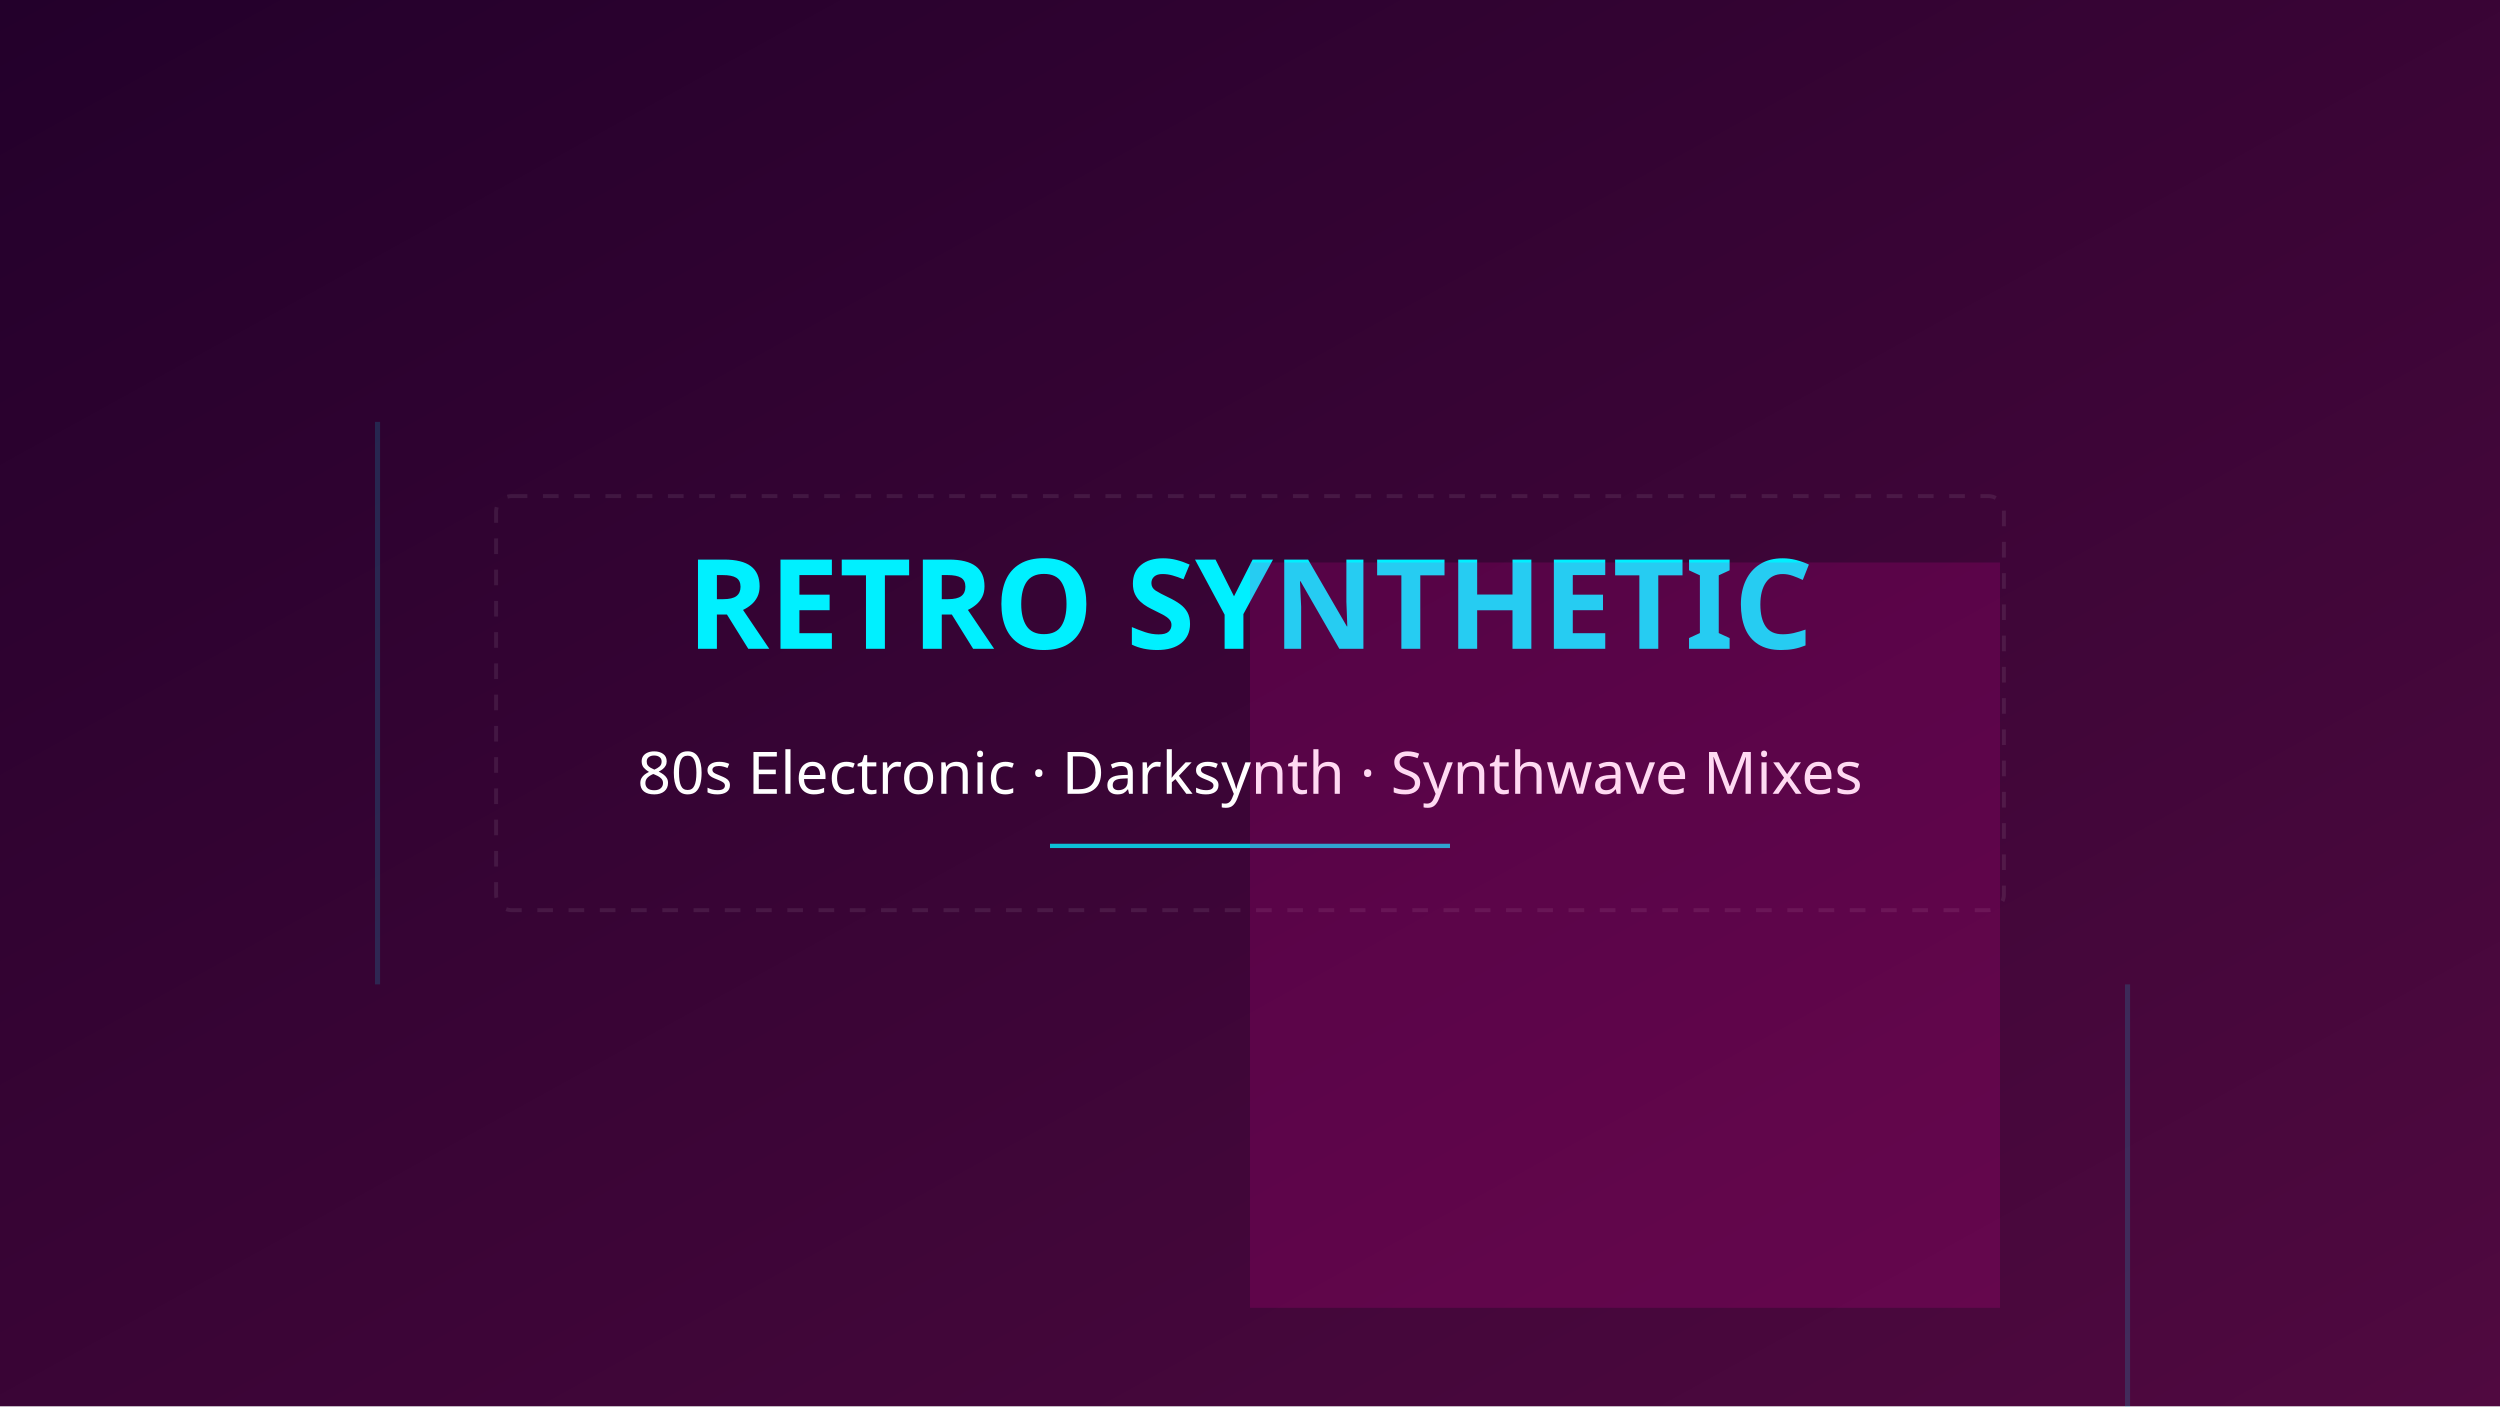
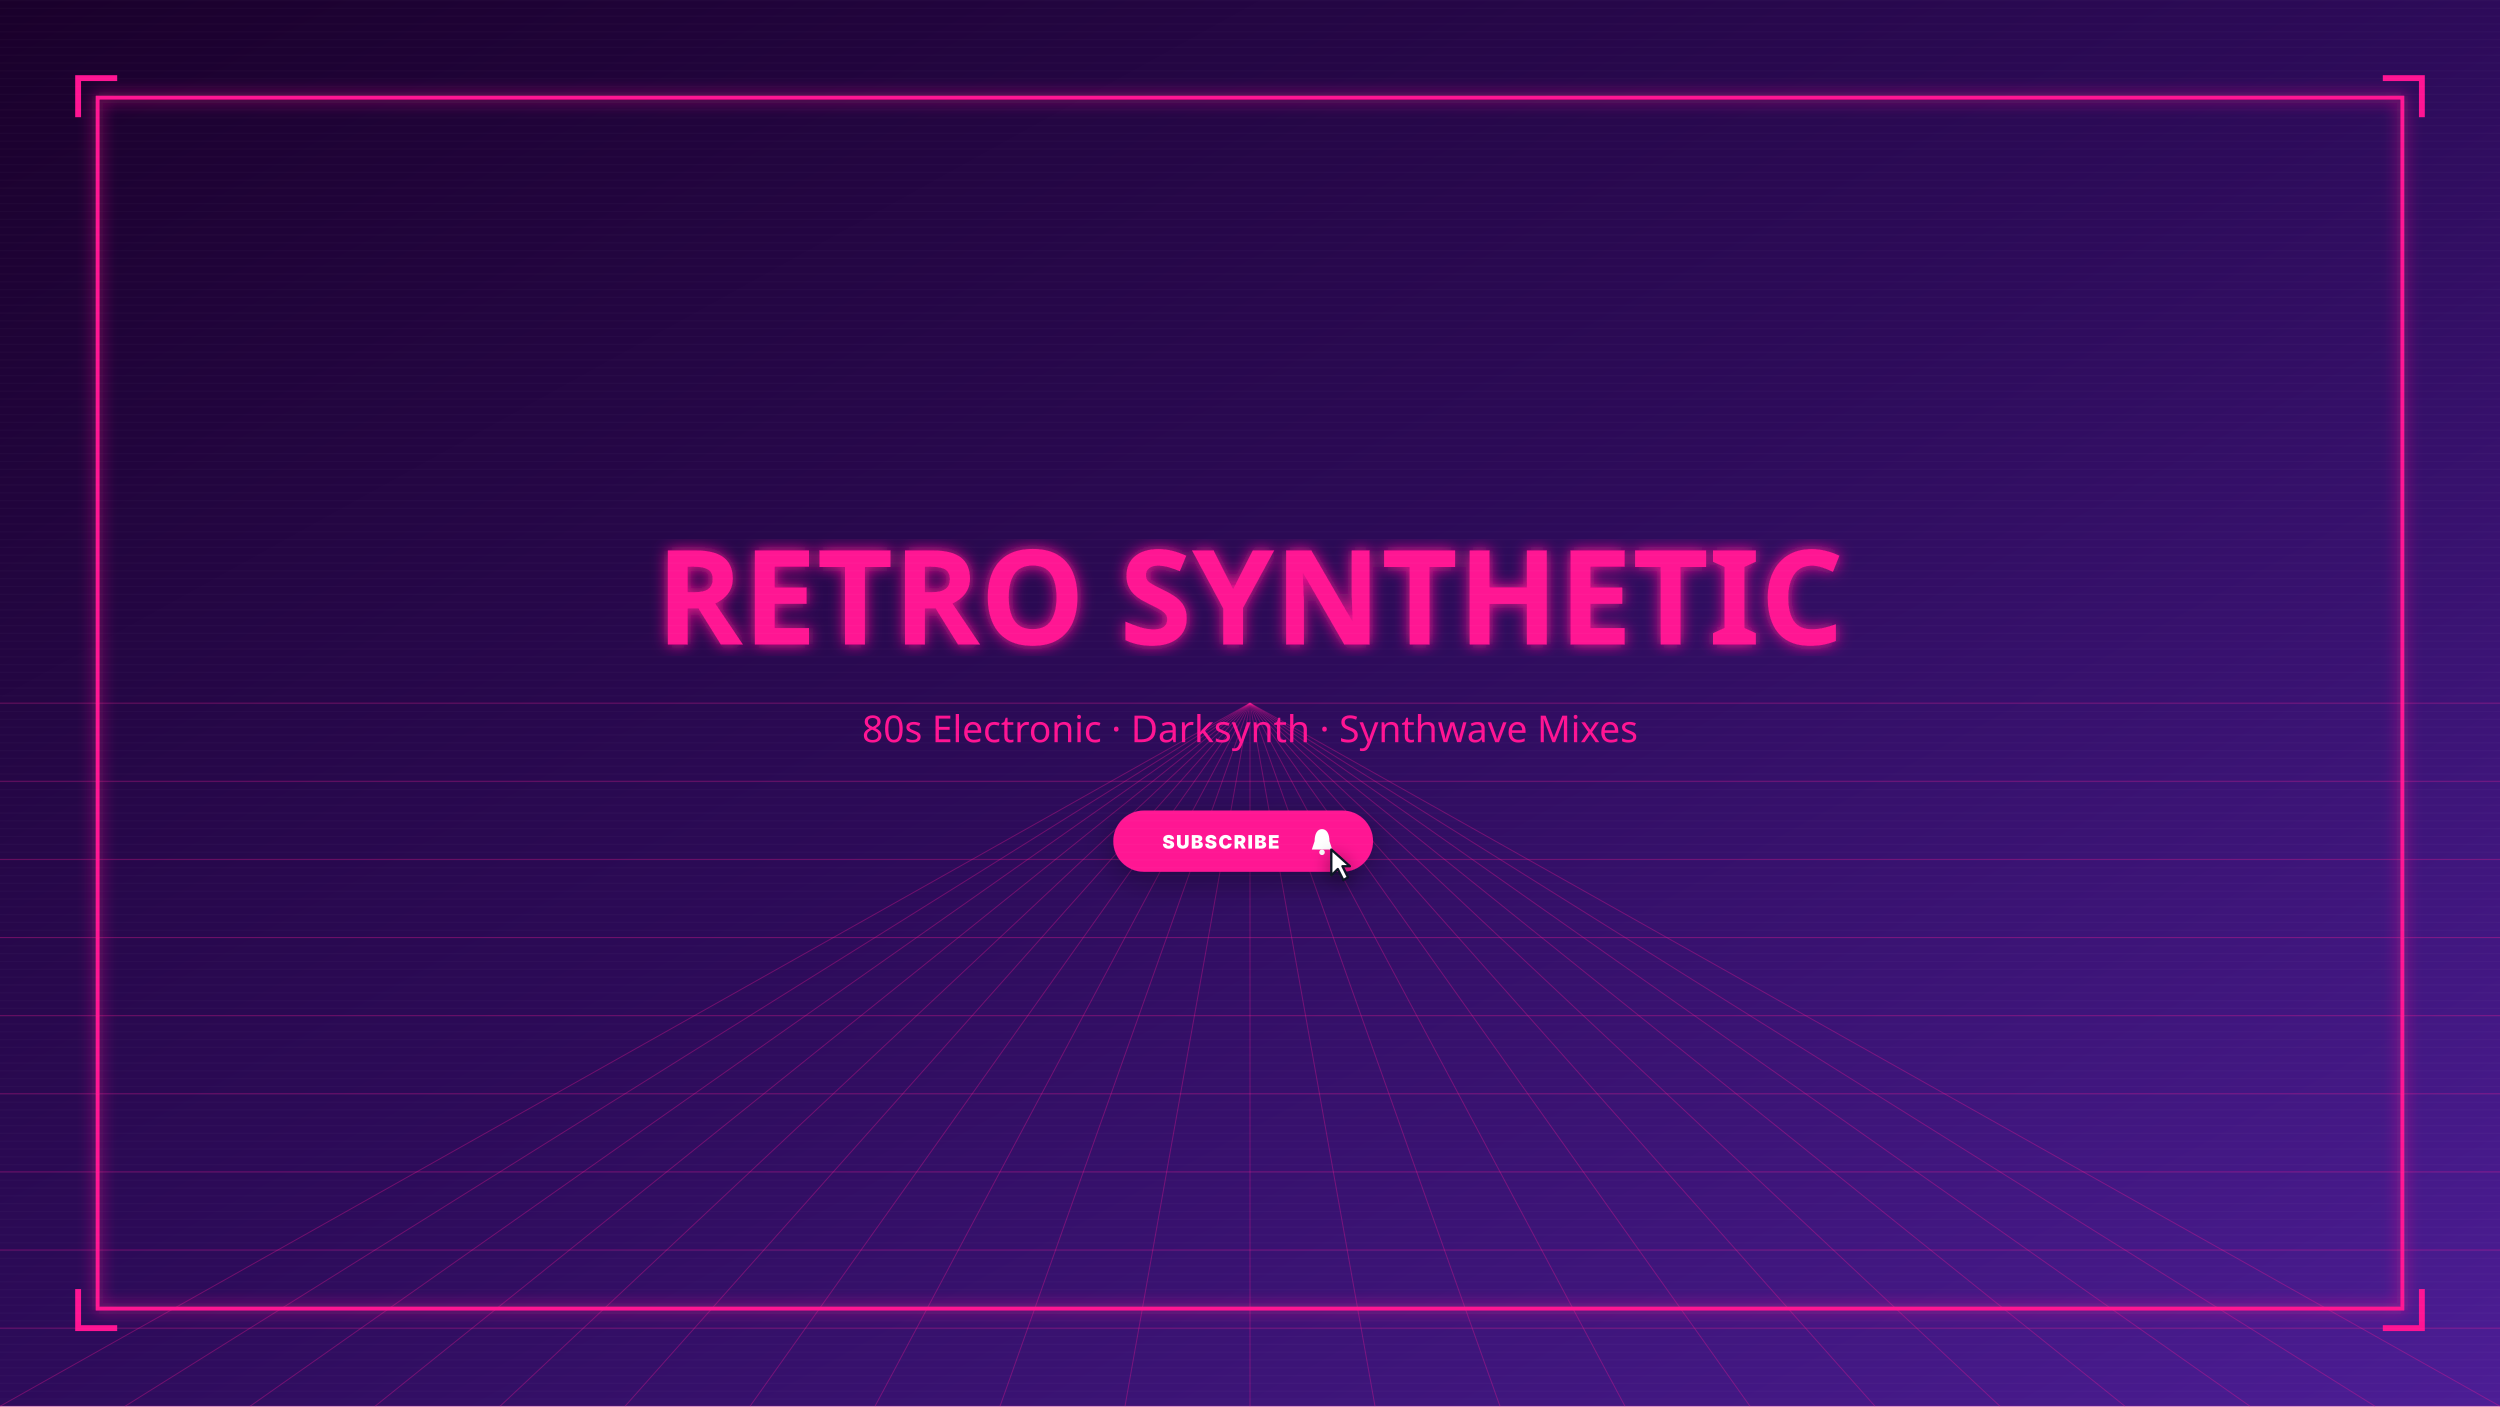
- <svg xmlns="http://www.w3.org/2000/svg" viewBox="0 0 640 360" width="640" height="360">
+ <svg xmlns="http://www.w3.org/2000/svg" viewBox="0 0 2560 1440" width="2560" height="1440">
  <defs>
+     <style>
+       @keyframes cursorClick {
+         0%, 100% { transform: translate(235px, 42px) scale(1); }
+         38% { transform: translate(230px, 36px) scale(1); }
+         46% { transform: translate(228px, 34px) scale(0.85); }
+         54% { transform: translate(230px, 36px) scale(1); }
+       }
+       @keyframes btnTap {
+         0%, 100% { transform: scale(1); }
+         46% { transform: scale(0.97); }
+         54% { transform: scale(1); }
+       }
+       @keyframes bellWiggle {
+         0%, 42%, 68%, 100% { transform: translate(225px, 33px) rotate(0deg); }
+         46% { transform: translate(225px, 33px) rotate(-20deg); }
+         50% { transform: translate(225px, 33px) rotate(20deg); }
+         54% { transform: translate(225px, 33px) rotate(-14deg); }
+         58% { transform: translate(225px, 33px) rotate(10deg); }
+         62% { transform: translate(225px, 33px) rotate(-4deg); }
+       }
+       @keyframes neonGlow {
+         0%, 100% { opacity: 0.88; filter: drop-shadow(0 0 8px currentColor); }
+         50% { opacity: 1; filter: drop-shadow(0 0 26px currentColor); }
+       }
+       @keyframes floatGently {
+         0%, 100% { transform: translateY(0); }
+         50% { transform: translateY(-14px); }
+       }
+       @keyframes eqBounce1 { 0%, 100% { height: 25px; y: -25px; } 50% { height: 75px; y: -75px; } }
+       @keyframes eqBounce2 { 0%, 100% { height: 65px; y: -65px; } 50% { height: 20px; y: -20px; } }
+       @keyframes eqBounce3 { 0%, 100% { height: 35px; y: -35px; } 50% { height: 85px; y: -85px; } }
+       @keyframes glitchTwitch {
+         0%, 88%, 100% { transform: translate(0, 0); }
+         90% { transform: translate(-6px, 2px); }
+         93% { transform: translate(5px, -2px); }
+         96% { transform: translate(-2px, 1px); }
+       }
+       .anim-cursor { animation: cursorClick 2.6s ease-in-out infinite; transform-origin: 0 0; }
+       .anim-btn { animation: btnTap 2.6s ease-in-out infinite; transform-origin: center; }
+       .anim-bell { animation: bellWiggle 2.6s ease-in-out infinite; transform-origin: 0 -12px; }
+       .anim-glow { animation: neonGlow 2.2s ease-in-out infinite; }
+       .anim-float { animation: floatGently 3.5s ease-in-out infinite; }
+       .anim-eq1 { animation: eqBounce1 0.8s ease-in-out infinite; }
+       .anim-eq2 { animation: eqBounce2 1.1s ease-in-out infinite; }
+       .anim-eq3 { animation: eqBounce3 0.9s ease-in-out infinite; }
+       .anim-glitch { animation: glitchTwitch 3.5s step-end infinite; }
+     </style>
    <linearGradient id="bg-music-synthwave" x1="0%" y1="0%" x2="100%" y2="100%">
-       <stop offset="0%" stop-color="#23002B" />
-       <stop offset="100%" stop-color="#500940" />
+       <stop offset="0%" stop-color="#1A002B" />
+       <stop offset="50%" stop-color="#2D0B5A" />
+       <stop offset="100%" stop-color="#4C1D95" />
    </linearGradient>
+     <filter id="glow-music-synthwave">
+       <feGaussianBlur stdDeviation="8" result="blur" />
+       <feMerge>
+         <feMergeNode in="blur" />
+         <feMergeNode in="SourceGraphic" />
+       </feMerge>
+     </filter>
+     <pattern id="scanlines-music-synthwave" width="4" height="8" patternUnits="userSpaceOnUse">
+       <line x1="0" y1="0" x2="4" y2="0" stroke="#FFFFFF" stroke-width="1" opacity="0.05" />
+     </pattern>
  </defs>
-   <rect width="100%" height="100%" fill="url(#bg-music-synthwave)" />
-   <rect x="127" y="127" width="386" height="106" fill="none" stroke="rgba(255,255,255,0.08)" stroke-dasharray="4 4" rx="4" />
-   <text x="50%" y="43.0%" text-anchor="middle" dominant-baseline="middle" fill="#00F0FF" font-family="Switzer, sans-serif" font-size="32" font-weight="700">RETRO SYNTHETIC</text>
-   <text x="50%" y="55.0%" text-anchor="middle" dominant-baseline="middle" fill="#FFFFFF" font-family="Switzer, sans-serif" font-size="15" font-weight="500">80s Electronic · Darksynth · Synthwave Mixes</text>
-   <rect x="268.8" y="216.0" width="102.4" height="1.1" fill="#00F0FF" opacity="0.8" />
-   <rect x="320.0" y="144.0" width="192.0" height="190.8" fill="#FF00AA" opacity="0.15" />
-   <rect x="96.0" y="108.0" width="1.3" height="144.0" fill="#00F0FF" opacity="0.15" />
-   <rect x="544.0" y="252.0" width="1.3" height="144.0" fill="#00F0FF" opacity="0.15" />
+   <rect width="2560" height="1440" fill="url(#bg-music-synthwave)" />
+   <line x1="0" y1="1440" x2="1280" y2="720" stroke="#FF1493" stroke-width="1" opacity="0.32" />
+   <line x1="128" y1="1440" x2="1280" y2="720" stroke="#FF1493" stroke-width="1" opacity="0.32" />
+   <line x1="256" y1="1440" x2="1280" y2="720" stroke="#FF1493" stroke-width="1" opacity="0.32" />
+   <line x1="384" y1="1440" x2="1280" y2="720" stroke="#FF1493" stroke-width="1" opacity="0.32" />
+   <line x1="512" y1="1440" x2="1280" y2="720" stroke="#FF1493" stroke-width="1" opacity="0.32" />
+   <line x1="640" y1="1440" x2="1280" y2="720" stroke="#FF1493" stroke-width="1" opacity="0.32" />
+   <line x1="768" y1="1440" x2="1280" y2="720" stroke="#FF1493" stroke-width="1" opacity="0.32" />
+   <line x1="896" y1="1440" x2="1280" y2="720" stroke="#FF1493" stroke-width="1" opacity="0.32" />
+   <line x1="1024" y1="1440" x2="1280" y2="720" stroke="#FF1493" stroke-width="1" opacity="0.32" />
+   <line x1="1152" y1="1440" x2="1280" y2="720" stroke="#FF1493" stroke-width="1" opacity="0.32" />
+   <line x1="1280" y1="1440" x2="1280" y2="720" stroke="#FF1493" stroke-width="1" opacity="0.32" />
+   <line x1="1408" y1="1440" x2="1280" y2="720" stroke="#FF1493" stroke-width="1" opacity="0.32" />
+   <line x1="1536" y1="1440" x2="1280" y2="720" stroke="#FF1493" stroke-width="1" opacity="0.32" />
+   <line x1="1664" y1="1440" x2="1280" y2="720" stroke="#FF1493" stroke-width="1" opacity="0.32" />
+   <line x1="1792" y1="1440" x2="1280" y2="720" stroke="#FF1493" stroke-width="1" opacity="0.32" />
+   <line x1="1920" y1="1440" x2="1280" y2="720" stroke="#FF1493" stroke-width="1" opacity="0.32" />
+   <line x1="2048" y1="1440" x2="1280" y2="720" stroke="#FF1493" stroke-width="1" opacity="0.32" />
+   <line x1="2176" y1="1440" x2="1280" y2="720" stroke="#FF1493" stroke-width="1" opacity="0.32" />
+   <line x1="2304" y1="1440" x2="1280" y2="720" stroke="#FF1493" stroke-width="1" opacity="0.32" />
+   <line x1="2432" y1="1440" x2="1280" y2="720" stroke="#FF1493" stroke-width="1" opacity="0.32" />
+   <line x1="2560" y1="1440" x2="1280" y2="720" stroke="#FF1493" stroke-width="1" opacity="0.32" />
+   <line x1="0" y1="720" x2="2560" y2="720" stroke="#FF1493" stroke-width="1" opacity="0.32" />
+   <line x1="0" y1="800" x2="2560" y2="800" stroke="#FF1493" stroke-width="1" opacity="0.32" />
+   <line x1="0" y1="880" x2="2560" y2="880" stroke="#FF1493" stroke-width="1" opacity="0.32" />
+   <line x1="0" y1="960" x2="2560" y2="960" stroke="#FF1493" stroke-width="1" opacity="0.32" />
+   <line x1="0" y1="1040" x2="2560" y2="1040" stroke="#FF1493" stroke-width="1" opacity="0.32" />
+   <line x1="0" y1="1120" x2="2560" y2="1120" stroke="#FF1493" stroke-width="1" opacity="0.32" />
+   <line x1="0" y1="1200" x2="2560" y2="1200" stroke="#FF1493" stroke-width="1" opacity="0.32" />
+   <line x1="0" y1="1280" x2="2560" y2="1280" stroke="#FF1493" stroke-width="1" opacity="0.32" />
+   <line x1="0" y1="1360" x2="2560" y2="1360" stroke="#FF1493" stroke-width="1" opacity="0.32" />
+   <line x1="0" y1="1440" x2="2560" y2="1440" stroke="#FF1493" stroke-width="1" opacity="0.32" />
+   <rect class="anim-glow" x="100" y="100" width="2360" height="1240" fill="none" stroke="#FF1493" stroke-width="4" filter="url(#glow-music-synthwave)" />
+   <path d="M 80 120 L 80 80 L 120 80" fill="none" stroke="#FF1493" stroke-width="6" />
+   <path d="M 2480 120 L 2480 80 L 2440 80" fill="none" stroke="#FF1493" stroke-width="6" />
+   <path d="M 80 1320 L 80 1360 L 120 1360" fill="none" stroke="#FF1493" stroke-width="6" />
+   <path d="M 2480 1320 L 2480 1360 L 2440 1360" fill="none" stroke="#FF1493" stroke-width="6" />
+   <text class="anim-glow" x="1280" y="660" fill="#FF1493" font-family="system-ui, sans-serif" font-size="135" font-weight="900" text-anchor="middle" filter="url(#glow-music-synthwave)">RETRO SYNTHETIC</text>
+   <text x="1280" y="760" fill="#FF1493" font-family="system-ui, sans-serif" font-size="38" text-anchor="middle">80s Electronic · Darksynth · Synthwave Mixes</text>
+   <g transform="translate(1140, 830)">
+     <g transform="translate(0, 0) scale(0.95)">
+       <g class="anim-btn">
+         <rect width="280" height="66" rx="33" fill="#FF1493" filter="drop-shadow(0 8px 18px rgba(0,0,0,0.32))" />
+         <text x="116" y="41" fill="#FFFFFF" font-family="system-ui, -apple-system, sans-serif" font-size="20" font-weight="900" letter-spacing="1.5px" text-anchor="middle">SUBSCRIBE</text>
+       </g>
+       <g class="anim-bell" transform="translate(225, 33)">
+         <path d="M 0 -13 C -5 -13, -8 -8, -8 0 L -11 9 L 11 9 L 8 0 C 8 -8, 5 -13, 0 -13 Z" fill="#FFFFFF" />
+         <circle cx="0" cy="12" r="3" fill="#FFFFFF" />
+       </g>
+       <g class="anim-cursor" transform="translate(235, 42)">
+         <path d="M 0 0 L 0 28 L 7 21 L 13 33 L 18 30 L 12 18 L 20 18 Z" fill="#FFFFFF" stroke="#111827" stroke-width="2.5" stroke-linejoin="round" filter="drop-shadow(0 4px 10px rgba(0,0,0,0.45))" />
+       </g>
+     </g>
+   </g>
+   <rect width="2560" height="1440" fill="url(#scanlines-music-synthwave)" pointer-events="none" />
</svg>
